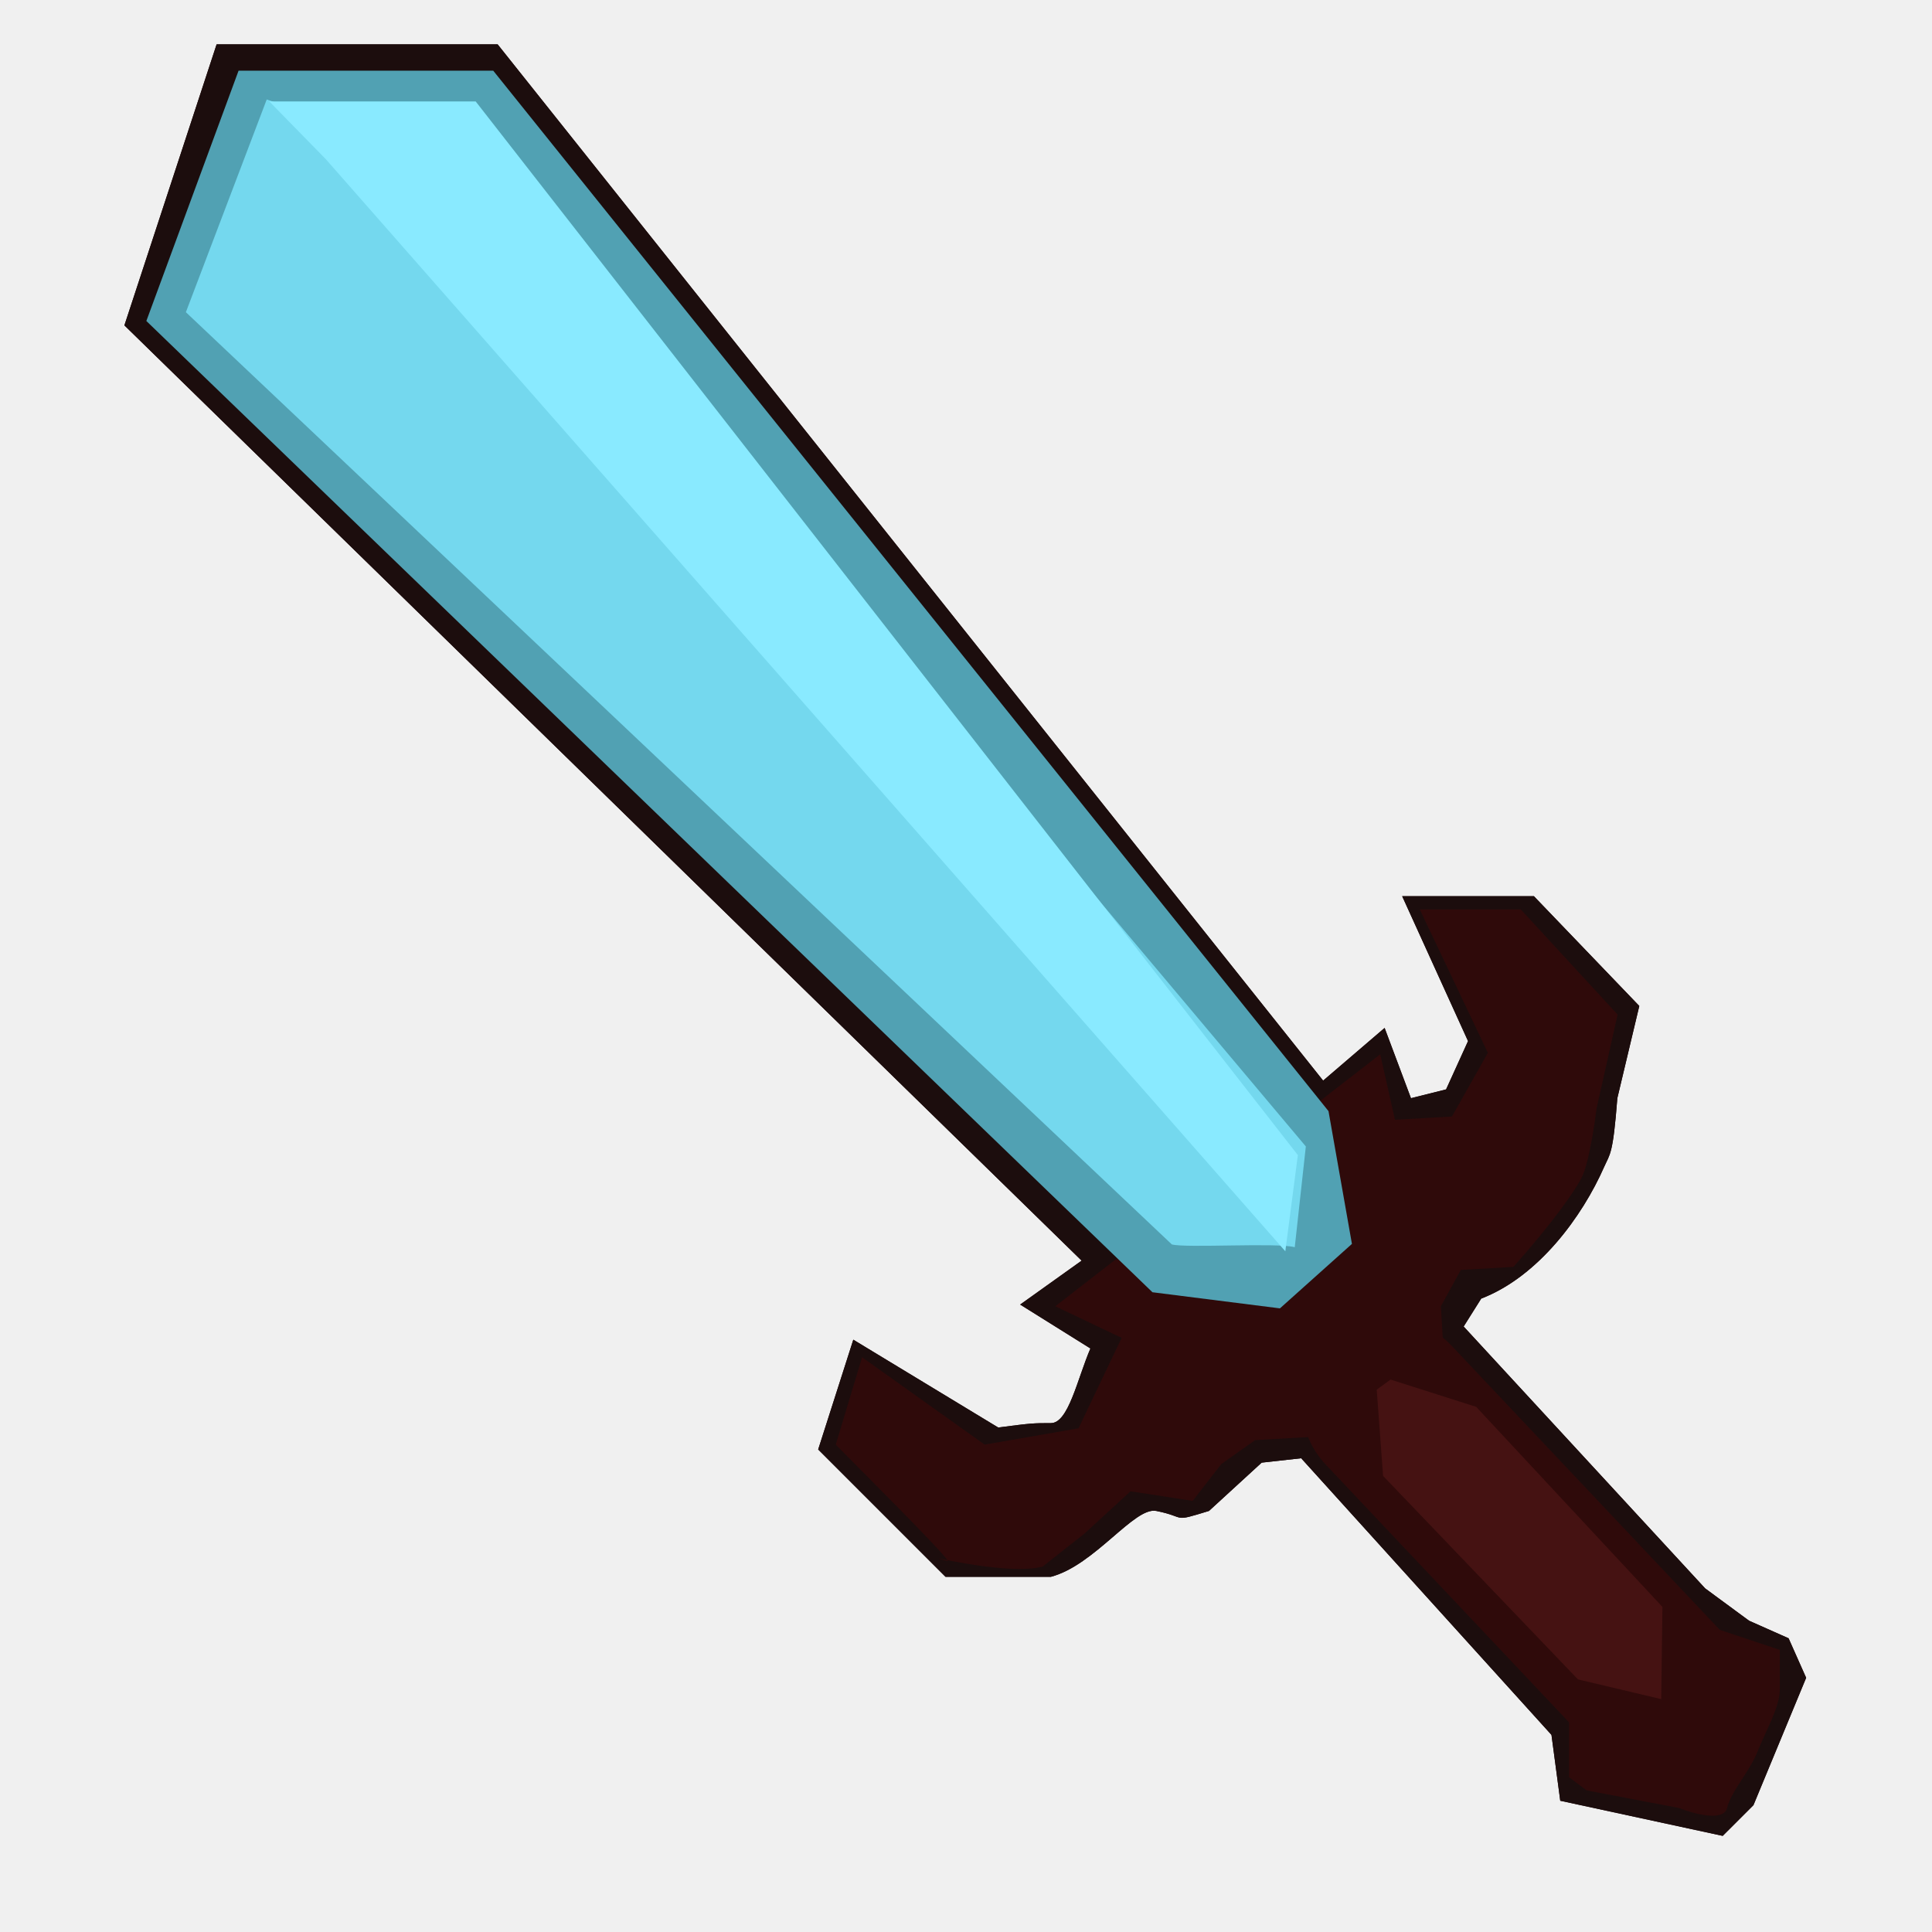
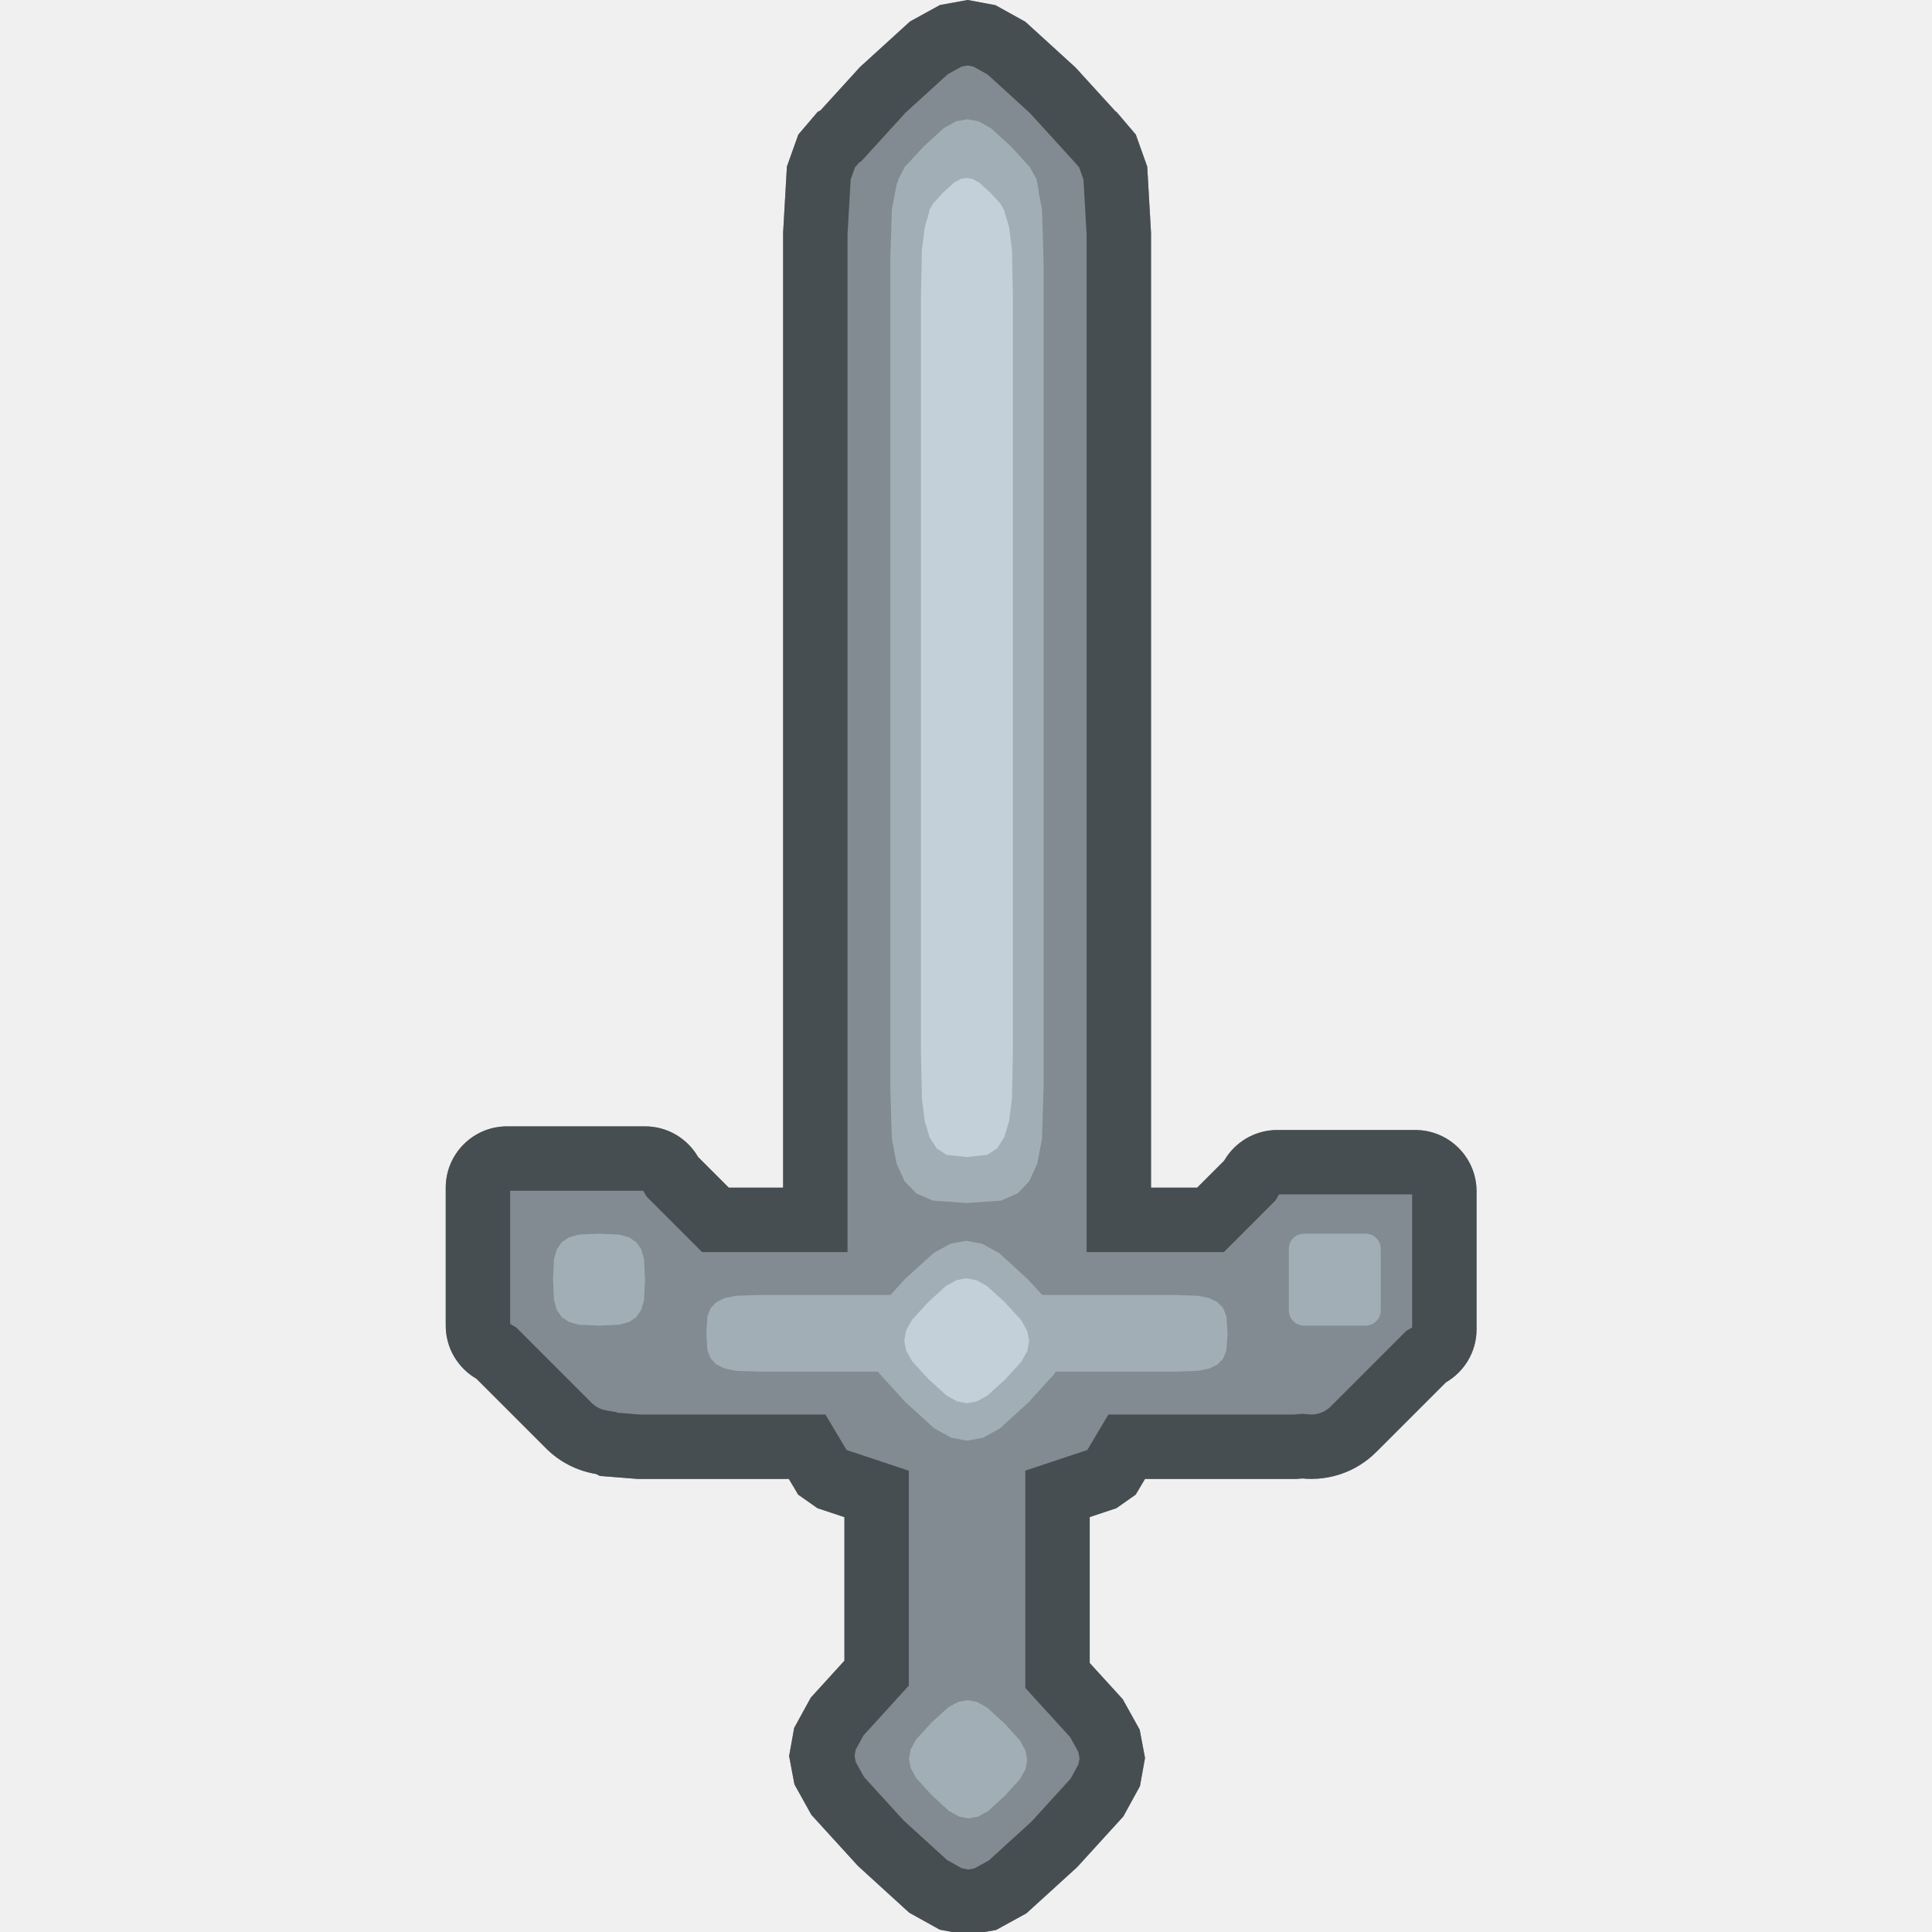
- <svg xmlns="http://www.w3.org/2000/svg" width="501" height="501" viewBox="0 0 501 501" fill="none">
-   <path d="M404.6 466.963L402.323 449.883L337.419 378.148L327.171 379.286L313.507 391.812C303.639 394.848 307.972 393.437 299.843 391.812C294.15 390.673 283.902 405.884 272.516 408.892H245.188L212.167 375.871L221.276 347.404L258.852 370.177C267.581 369.039 267.961 369.039 272.516 369.039C277.07 369.039 279.347 357.652 282.763 349.681L264.545 338.295L280.486 326.908L32.259 84.374L56.171 11.5H129.045L343.112 280.223L359.053 266.559L365.885 284.778L374.995 282.501L380.688 269.975L363.608 232.4H397.768L425.096 260.866L419.402 284.778C418.264 299.58 417.5 299.151 415.986 302.588C410.293 315.522 398.907 331.055 384.104 336.748L379.549 343.988L442.176 411.899L453.562 420.278L463.81 424.833L468.365 435.081L454.701 468.102L446.73 476.072L404.6 466.963Z" fill="#200707" />
-   <path d="M343.774 379.781C335.265 370.766 335.675 356.559 344.69 348.05V348.05C353.705 339.54 367.912 339.95 376.422 348.965L445.687 422.348C454.197 431.363 453.787 445.57 444.771 454.079V454.079C435.756 462.589 421.549 462.179 413.04 453.164L343.774 379.781Z" fill="#2F0A0A" />
-   <path d="M406.877 460.862V444.92L441.037 421.009L461.533 427.84V438.088C461.533 442.643 458.117 448.336 455.839 454.03C453.562 459.723 449.007 464.278 447.869 468.832C446.958 472.476 439.139 470.35 435.343 468.832L411.432 464.278L406.877 460.862Z" fill="#2F0A0A" />
-   <path d="M358.658 382.73L356.723 356.513L382.806 364.825L431.095 416.699L430.783 440.609L409.194 435.496L358.658 382.73Z" fill="#451212" />
-   <path d="M340.247 372.597L325.469 373.449L316.703 379.657L309.27 389.21L293.158 386.718L281.244 397.67L270.335 406.282C263.424 407.932 250.773 405.582 245.664 404.569C245.788 404.77 245.795 404.86 245.669 404.823C242.39 403.879 243.009 404.043 245.664 404.569C244.065 401.987 223.061 381.062 216.722 374.612L223.554 351.959L255.332 374.612L279.671 370.387L290.864 346.931L273.654 338.735L357.915 273.391L361.739 290.379L376.517 289.527L385.83 273.022L368.163 235.816L394.352 235.816L419.475 263.098L414.03 287.364C413.513 291.575 412.076 300.935 410.467 304.677C408.858 308.42 402.093 317.706 392.452 328.527L378.811 329.314L373.652 338.735L374.176 347.83L340.247 372.597Z" fill="#2F0A0A" />
-   <path d="M37.952 83.236L298.851 335.102L331.908 339.282L350.578 322.563L344.502 288.137L127.906 18.332L61.864 18.332L37.952 83.236Z" fill="#51A1B3" />
-   <path d="M335.752 323.424C331.225 322.182 307.5 323.693 303.878 322.7L48.2 80.958L69.168 25.794L126.811 45.327L338.624 297.294L335.752 323.424Z" fill="#74D8EE" />
-   <path d="M123.351 26.302L69.834 26.302L84.516 41.308L333.305 324.477L336.555 299.534L123.351 26.302Z" fill="#89EAFF" />
-   <path d="M404.6 466.963L402.323 449.883L337.419 378.148L327.171 379.287L313.507 391.812C303.639 394.848 307.972 393.437 299.843 391.812C294.15 390.673 283.902 405.884 272.516 408.892H245.188L212.167 375.871L221.276 347.404L258.852 370.177C267.581 369.039 267.961 369.039 272.516 369.039C277.07 369.039 279.347 357.652 282.763 349.681L264.545 338.295L280.486 326.908L32.259 84.374L56.171 11.5H129.045L343.112 280.223L359.054 266.559L365.885 284.778L374.995 282.501L380.688 269.975L363.608 232.4H397.768L425.096 260.866L419.402 284.778C418.264 299.58 417.5 299.151 415.986 302.588C410.293 315.522 398.907 331.055 384.104 336.748L379.549 343.988L442.176 411.899L453.562 420.278L463.81 424.833L468.365 435.081L454.701 468.102L446.73 476.072L404.6 466.963Z" fill="#1C0D0D" />
-   <path d="M343.774 379.781C335.265 370.766 335.675 356.559 344.69 348.05V348.05C353.705 339.54 367.912 339.95 376.422 348.965L445.687 422.348C454.197 431.363 453.787 445.57 444.771 454.079V454.079C435.756 462.589 421.549 462.179 413.04 453.164L343.774 379.781Z" fill="#2F0A0A" />
-   <path d="M406.877 460.862V444.92L441.037 421.009L461.533 427.84V438.088C461.533 442.643 458.117 448.336 455.839 454.03C453.562 459.723 449.007 464.278 447.869 468.832C446.958 472.476 439.139 470.35 435.343 468.832L411.432 464.278L406.877 460.862Z" fill="#2F0A0A" />
-   <path d="M358.658 382.73L356.723 356.513L382.806 364.825L431.095 416.699L430.783 440.609L409.194 435.496L358.658 382.73Z" fill="#451212" />
-   <path d="M340.247 372.597L325.469 373.449L316.703 379.657L309.27 389.21L293.158 386.718L281.244 397.67L270.335 406.282C263.424 407.932 250.773 405.582 245.664 404.569C245.788 404.77 245.795 404.86 245.669 404.823C242.39 403.879 243.009 404.043 245.664 404.569C244.065 401.987 223.061 381.062 216.722 374.612L223.554 351.959L255.332 374.612L279.671 370.387L290.864 346.931L273.654 338.735L357.915 273.391L361.739 290.379L376.517 289.527L385.83 273.022L368.163 235.816L394.352 235.816L419.475 263.098L414.03 287.364C413.513 291.575 412.076 300.935 410.467 304.677C408.858 308.42 402.093 317.706 392.452 328.527L378.811 329.314L373.652 338.735L374.176 347.83L340.247 372.597Z" fill="#2F0A0A" />
-   <path d="M37.952 83.236L298.851 335.102L331.908 339.282L350.578 322.563L344.502 288.137L127.906 18.332L61.864 18.332L37.952 83.236Z" fill="#51A1B3" />
-   <path d="M335.752 323.424C331.225 322.182 307.5 323.693 303.878 322.7L48.2 80.958L69.168 25.794L126.811 45.327L338.624 297.294L335.752 323.424Z" fill="#74D8EE" />
-   <path d="M123.351 26.302L69.834 26.302L84.516 41.308L333.305 324.477L336.555 299.534L123.351 26.302Z" fill="#89EAFF" />
+ <svg xmlns="http://www.w3.org/2000/svg" width="150" height="150" viewBox="0 0 150 150" fill="none">
+   <g clip-path="url(#clip0_1205_464)">
+     <mask id="path-1-inside-1_1205_464" fill="white">
+       <path d="M77.28 0.4L79.605 1.688L83.503 5.241L86.606 8.646L86.683 8.688L88.183 10.448L89.07 12.934L89.364 18.064V92.21H92.949L95.04 90.119C95.041 90.118 95.043 90.116 95.044 90.114C95.867 88.692 97.405 87.734 99.167 87.734H109.878C112.507 87.734 114.638 89.865 114.639 92.494V103.206C114.639 104.968 113.68 106.505 112.257 107.328C112.256 107.329 112.255 107.331 112.254 107.332L106.855 112.73C105.283 114.303 103.16 114.988 101.107 114.787L100.659 114.823H88.899L88.173 116.043L86.673 117.097L84.605 117.785V129.114L87.169 131.927L88.484 134.293L88.898 136.485L88.506 138.673L87.215 141.026L83.63 144.963L79.692 148.548L77.34 149.84L75.151 150.231L72.96 149.817L70.594 148.502L66.62 144.878L62.996 140.904L61.681 138.538L61.267 136.347L61.658 134.158L62.95 131.805L65.561 128.936V117.792L63.471 117.097L61.97 116.043L61.244 114.823H49.483L46.575 114.591L46.273 114.439C44.851 114.205 43.487 113.542 42.391 112.446L36.988 107.044C35.566 106.221 34.608 104.684 34.607 102.922V92.21C34.608 89.581 36.739 87.45 39.368 87.45H50.079C51.84 87.45 53.377 88.407 54.2 89.829L56.581 92.21H60.801V18.064L61.095 12.934L61.982 10.448L63.482 8.688L63.717 8.558L66.769 5.206L70.653 1.669L72.972 0.392L75.125 0L77.28 0.4Z" />
+     </mask>
+     <path d="M77.28 0.4L79.605 1.688L83.503 5.241L86.606 8.646L86.683 8.688L88.183 10.448L89.07 12.934L89.364 18.064V92.21H92.949L95.04 90.119C95.041 90.118 95.043 90.116 95.044 90.114C95.867 88.692 97.405 87.734 99.167 87.734H109.878C112.507 87.734 114.638 89.865 114.639 92.494V103.206C114.639 104.968 113.68 106.505 112.257 107.328C112.256 107.329 112.255 107.331 112.254 107.332L106.855 112.73C105.283 114.303 103.16 114.988 101.107 114.787L100.659 114.823H88.899L88.173 116.043L86.673 117.097L84.605 117.785V129.114L87.169 131.927L88.484 134.293L88.898 136.485L88.506 138.673L87.215 141.026L83.63 144.963L79.692 148.548L77.34 149.84L75.151 150.231L72.96 149.817L70.594 148.502L66.62 144.878L62.996 140.904L61.681 138.538L61.267 136.347L61.658 134.158L62.95 131.805L65.561 128.936V117.792L63.471 117.097L61.97 116.043L61.244 114.823H49.483L46.575 114.591L46.273 114.439C44.851 114.205 43.487 113.542 42.391 112.446L36.988 107.044C35.566 106.221 34.608 104.684 34.607 102.922V92.21C34.608 89.581 36.739 87.45 39.368 87.45H50.079C51.84 87.45 53.377 88.407 54.2 89.829L56.581 92.21H60.801V18.064L61.095 12.934L61.982 10.448L63.482 8.688L63.717 8.558L66.769 5.206L70.653 1.669L72.972 0.392L75.125 0L77.28 0.4Z" fill="#818B91" />
+     <path d="M77.28 0.4L79.703 -3.974L78.992 -4.367L78.194 -4.516L77.28 0.4ZM79.605 1.688L82.973 -2.008L82.54 -2.403L82.027 -2.687L79.605 1.688ZM83.503 5.241L87.198 1.873L87.042 1.702L86.871 1.546L83.503 5.241ZM86.606 8.646L82.911 12.014L83.452 12.607L84.15 13L86.606 8.646ZM86.683 8.688L90.488 5.445L89.912 4.77L89.139 4.334L86.683 8.688ZM88.183 10.448L92.891 8.766L92.583 7.903L91.988 7.205L88.183 10.448ZM89.07 12.934L94.062 12.648L94.021 11.929L93.779 11.252L89.07 12.934ZM89.364 18.064H94.364V17.921L94.356 17.779L89.364 18.064ZM89.364 92.21H84.364V97.21H89.364V92.21ZM92.949 92.21V97.21H95.02L96.485 95.746L92.949 92.21ZM95.044 90.114L98.577 93.653L99.042 93.188L99.372 92.618L95.044 90.114ZM114.639 92.494H119.639V92.494L114.639 92.494ZM114.639 103.206L119.639 103.206V103.206H114.639ZM112.257 107.328L109.754 103L109.184 103.329L108.719 103.795L112.257 107.328ZM112.254 107.332L115.789 110.868L115.79 110.867L112.254 107.332ZM101.107 114.787L101.594 109.811L101.15 109.767L100.706 109.803L101.107 114.787ZM100.659 114.823V119.823H100.86L101.061 119.807L100.659 114.823ZM88.899 114.823V109.823H86.058L84.604 112.264L88.899 114.823ZM88.173 116.043L91.047 120.134L91.921 119.52L92.469 118.602L88.173 116.043ZM86.673 117.097L88.252 121.841L88.947 121.609L89.547 121.188L86.673 117.097ZM84.605 117.785L83.025 113.041L79.605 114.18V117.785H84.605ZM84.605 129.114H79.605V131.052L80.91 132.483L84.605 129.114ZM87.169 131.927L91.539 129.497L91.256 128.988L90.864 128.558L87.169 131.927ZM88.484 134.293L93.397 133.365L93.247 132.57L92.855 131.864L88.484 134.293ZM88.898 136.485L93.82 137.369L93.983 136.462L93.812 135.557L88.898 136.485ZM88.506 138.673L92.89 141.078L93.283 140.361L93.427 139.556L88.506 138.673ZM87.215 141.026L90.912 144.393L91.312 143.953L91.599 143.431L87.215 141.026ZM83.63 144.963L86.996 148.66L87.169 148.503L87.327 148.329L83.63 144.963ZM79.692 148.548L82.099 152.93L82.62 152.645L83.058 152.245L79.692 148.548ZM77.34 149.84L78.221 154.762L79.028 154.617L79.747 154.222L77.34 149.84ZM75.151 150.231L74.223 155.145L75.127 155.315L76.032 155.153L75.151 150.231ZM72.96 149.817L70.531 154.187L71.237 154.58L72.032 154.73L72.96 149.817ZM70.594 148.502L67.225 152.196L67.655 152.589L68.164 152.872L70.594 148.502ZM66.62 144.878L62.926 148.247L63.081 148.417L63.251 148.572L66.62 144.878ZM62.996 140.904L58.626 143.334L58.909 143.843L59.302 144.274L62.996 140.904ZM61.681 138.538L56.768 139.466L56.918 140.261L57.311 140.968L61.681 138.538ZM61.267 136.347L56.345 135.466L56.183 136.371L56.353 137.275L61.267 136.347ZM61.658 134.158L57.275 131.752L56.881 132.471L56.736 133.277L61.658 134.158ZM62.95 131.805L59.252 128.439L58.853 128.878L58.567 129.399L62.95 131.805ZM65.561 128.936L69.259 132.301L70.561 130.87V128.936H65.561ZM65.561 117.792H70.561V114.186L67.139 113.047L65.561 117.792ZM63.471 117.097L60.598 121.189L61.198 121.61L61.893 121.841L63.471 117.097ZM61.97 116.043L57.673 118.599L58.22 119.52L59.097 120.135L61.97 116.043ZM61.244 114.823L65.541 112.267L64.088 109.823H61.244V114.823ZM49.483 114.823L49.085 119.807L49.284 119.823H49.483V114.823ZM46.575 114.591L44.339 119.063L45.208 119.498L46.177 119.575L46.575 114.591ZM46.273 114.439L48.508 109.967L47.832 109.629L47.086 109.506L46.273 114.439ZM42.391 112.446L38.855 115.982L38.855 115.982L42.391 112.446ZM36.988 107.044L40.524 103.508L40.06 103.044L39.492 102.716L36.988 107.044ZM34.607 102.922H29.607V102.922L34.607 102.922ZM34.607 92.21L29.607 92.21V92.21H34.607ZM50.079 87.45L50.079 82.45H50.079V87.45ZM54.2 89.829L49.873 92.335L50.202 92.901L50.665 93.365L54.2 89.829ZM56.581 92.21L53.045 95.746L54.51 97.21H56.581V92.21ZM60.801 92.21V97.21H65.801V92.21H60.801ZM60.801 18.064L55.809 17.779L55.801 17.921V18.064H60.801ZM61.095 12.934L56.386 11.252L56.144 11.929L56.103 12.648L61.095 12.934ZM61.982 10.448L58.177 7.205L57.582 7.903L57.274 8.766L61.982 10.448ZM63.482 8.688L61.045 4.323L60.26 4.761L59.677 5.445L63.482 8.688ZM63.717 8.558L66.154 12.923L66.865 12.526L67.413 11.925L63.717 8.558ZM66.769 5.206L63.403 1.509L63.23 1.667L63.073 1.839L66.769 5.206ZM70.653 1.669L68.24 -2.71L67.723 -2.425L67.287 -2.028L70.653 1.669ZM72.972 0.392L72.077 -4.528L71.274 -4.382L70.559 -3.988L72.972 0.392ZM75.125 0L76.038 -4.916L75.135 -5.084L74.23 -4.919L75.125 0ZM77.28 0.4L74.858 4.774L77.182 6.062L79.605 1.688L82.027 -2.687L79.703 -3.974L77.28 0.4ZM79.605 1.688L76.236 5.383L80.135 8.936L83.503 5.241L86.871 1.546L82.973 -2.008L79.605 1.688ZM83.503 5.241L79.808 8.61L82.911 12.014L86.606 8.646L90.301 5.277L87.198 1.873L83.503 5.241ZM86.606 8.646L84.15 13L84.226 13.043L86.683 8.688L89.139 4.334L89.063 4.291L86.606 8.646ZM86.683 8.688L82.877 11.932L84.377 13.692L88.183 10.448L91.988 7.205L90.488 5.445L86.683 8.688ZM88.183 10.448L83.474 12.13L84.362 14.615L89.07 12.934L93.779 11.252L92.891 8.766L88.183 10.448ZM89.07 12.934L84.079 13.22L84.372 18.35L89.364 18.064L94.356 17.779L94.062 12.648L89.07 12.934ZM89.364 18.064H84.364V92.21H89.364H94.364V18.064H89.364ZM89.364 92.21V97.21H92.949V92.21V87.21H89.364V92.21ZM92.949 92.21L96.485 95.746L98.576 93.655L95.04 90.119L91.504 86.584L89.414 88.674L92.949 92.21ZM95.04 90.119L98.576 93.655C98.628 93.603 98.674 93.553 98.716 93.508C98.758 93.463 98.796 93.42 98.829 93.382C98.862 93.343 98.892 93.308 98.918 93.276C98.944 93.244 98.966 93.215 98.986 93.19C99.005 93.165 99.022 93.143 99.037 93.124C99.05 93.105 99.062 93.089 99.071 93.077C99.08 93.065 99.088 93.055 99.092 93.049C99.094 93.046 99.096 93.044 99.097 93.042C99.097 93.041 99.098 93.041 99.098 93.04C99.098 93.04 99.098 93.04 99.099 93.04C99.099 93.04 99.099 93.04 99.099 93.04C99.099 93.04 99.099 93.04 99.099 93.04C99.099 93.04 99.099 93.04 99.099 93.04C99.099 93.04 99.098 93.041 99.097 93.042C99.096 93.043 99.094 93.046 99.092 93.049C99.088 93.055 99.081 93.064 99.072 93.076C99.063 93.089 99.051 93.105 99.037 93.123C99.023 93.142 99.006 93.164 98.987 93.189C98.967 93.214 98.944 93.243 98.918 93.275C98.893 93.306 98.863 93.342 98.83 93.38C98.797 93.419 98.759 93.461 98.717 93.506C98.676 93.552 98.629 93.601 98.577 93.653L95.044 90.114L91.511 86.576C91.459 86.628 91.412 86.677 91.37 86.723C91.328 86.768 91.29 86.811 91.257 86.849C91.224 86.888 91.194 86.924 91.168 86.956C91.142 86.988 91.119 87.017 91.099 87.042C91.079 87.067 91.062 87.09 91.048 87.108C91.034 87.127 91.022 87.143 91.013 87.156C91.004 87.168 90.997 87.178 90.993 87.184C90.99 87.187 90.988 87.19 90.987 87.191C90.987 87.192 90.986 87.193 90.986 87.193C90.986 87.193 90.986 87.193 90.986 87.194C90.986 87.194 90.985 87.194 90.985 87.194C90.985 87.194 90.986 87.193 90.987 87.192C90.988 87.19 90.99 87.188 90.992 87.185C90.996 87.179 91.003 87.169 91.012 87.158C91.02 87.145 91.032 87.13 91.046 87.111C91.06 87.093 91.077 87.071 91.096 87.046C91.116 87.021 91.138 86.992 91.164 86.961C91.19 86.929 91.219 86.894 91.252 86.855C91.285 86.817 91.323 86.775 91.364 86.73C91.406 86.684 91.453 86.635 91.504 86.584L95.04 90.119ZM95.044 90.114L99.372 92.618C99.352 92.652 99.326 92.678 99.293 92.698C99.252 92.722 99.203 92.734 99.167 92.734V87.734V82.734C95.548 82.734 92.396 84.707 90.716 87.61L95.044 90.114ZM99.167 87.734V92.734H109.878V87.734V82.734H99.167V87.734ZM109.878 87.734V92.734C109.746 92.734 109.639 92.628 109.639 92.495L114.639 92.494L119.639 92.494C119.638 87.103 115.267 82.734 109.878 82.734V87.734ZM114.639 92.494H109.639V103.206H114.639H119.639V92.494H114.639ZM114.639 103.206L109.639 103.206C109.639 103.168 109.651 103.119 109.676 103.078C109.696 103.044 109.721 103.019 109.754 103L112.257 107.328L114.76 111.656C117.661 109.979 119.638 106.83 119.639 103.206L114.639 103.206ZM112.257 107.328L108.719 103.795C108.593 103.921 108.489 104.038 108.405 104.14C108.363 104.191 108.325 104.238 108.292 104.282C108.259 104.325 108.229 104.365 108.204 104.4C108.179 104.435 108.157 104.466 108.138 104.493C108.12 104.519 108.105 104.542 108.093 104.559C108.082 104.577 108.072 104.591 108.067 104.6C108.064 104.604 108.062 104.608 108.06 104.61C108.059 104.611 108.059 104.612 108.059 104.612C108.058 104.613 108.058 104.613 108.058 104.613C108.058 104.613 108.058 104.613 108.058 104.613C108.058 104.613 108.058 104.613 108.058 104.613C108.058 104.613 108.058 104.613 108.058 104.613C108.058 104.613 108.059 104.612 108.06 104.61C108.062 104.608 108.064 104.604 108.067 104.6C108.072 104.591 108.081 104.577 108.093 104.56C108.105 104.542 108.12 104.519 108.138 104.493C108.156 104.467 108.178 104.435 108.204 104.401C108.229 104.366 108.258 104.326 108.291 104.283C108.325 104.239 108.362 104.192 108.405 104.141C108.489 104.04 108.593 103.922 108.718 103.797L112.254 107.332L115.79 110.867C115.915 110.742 116.02 110.624 116.104 110.522C116.146 110.471 116.184 110.423 116.218 110.38C116.251 110.337 116.28 110.297 116.306 110.262C116.331 110.227 116.353 110.195 116.372 110.169C116.39 110.142 116.405 110.119 116.417 110.101C116.429 110.084 116.438 110.07 116.444 110.061C116.447 110.056 116.449 110.053 116.45 110.051C116.451 110.049 116.452 110.049 116.452 110.048C116.452 110.048 116.452 110.047 116.453 110.047C116.453 110.047 116.453 110.047 116.453 110.047C116.453 110.047 116.452 110.048 116.451 110.05C116.449 110.052 116.447 110.056 116.444 110.06C116.439 110.068 116.43 110.082 116.418 110.1C116.407 110.117 116.391 110.14 116.373 110.166C116.355 110.192 116.333 110.223 116.308 110.258C116.283 110.293 116.254 110.333 116.221 110.376C116.187 110.419 116.15 110.466 116.108 110.517C116.024 110.618 115.92 110.736 115.795 110.861L112.257 107.328ZM112.254 107.332L108.718 103.796L103.32 109.195L106.855 112.73L110.391 116.266L115.789 110.868L112.254 107.332ZM106.855 112.73L103.32 109.195C102.851 109.664 102.223 109.872 101.594 109.811L101.107 114.787L100.621 119.763C104.097 120.103 107.716 118.941 110.391 116.266L106.855 112.73ZM101.107 114.787L100.706 109.803L100.257 109.839L100.659 114.823L101.061 119.807L101.509 119.771L101.107 114.787ZM100.659 114.823V109.823H88.899V114.823V119.823H100.659V114.823ZM88.899 114.823L84.604 112.264L83.877 113.484L88.173 116.043L92.469 118.602L93.195 117.382L88.899 114.823ZM88.173 116.043L85.299 111.952L83.799 113.005L86.673 117.097L89.547 121.188L91.047 120.134L88.173 116.043ZM86.673 117.097L85.094 112.353L83.025 113.041L84.605 117.785L86.184 122.529L88.252 121.841L86.673 117.097ZM84.605 117.785H79.605V129.114H84.605H89.605V117.785H84.605ZM84.605 129.114L80.91 132.483L83.474 135.296L87.169 131.927L90.864 128.558L88.299 125.745L84.605 129.114ZM87.169 131.927L82.799 134.356L84.114 136.722L88.484 134.293L92.855 131.864L91.539 129.497L87.169 131.927ZM88.484 134.293L83.571 135.221L83.985 137.413L88.898 136.485L93.812 135.557L93.397 133.365L88.484 134.293ZM88.898 136.485L83.977 135.602L83.585 137.79L88.506 138.673L93.427 139.556L93.82 137.369L88.898 136.485ZM88.506 138.673L84.122 136.268L82.831 138.622L87.215 141.026L91.599 143.431L92.89 141.078L88.506 138.673ZM87.215 141.026L83.518 137.66L79.933 141.596L83.63 144.963L87.327 148.329L90.912 144.393L87.215 141.026ZM83.63 144.963L80.264 141.266L76.326 144.851L79.692 148.548L83.058 152.245L86.996 148.66L83.63 144.963ZM79.692 148.548L77.285 144.165L74.933 145.457L77.34 149.84L79.747 154.222L82.099 152.93L79.692 148.548ZM77.34 149.84L76.459 144.918L74.271 145.31L75.151 150.231L76.032 155.153L78.221 154.762L77.34 149.84ZM75.151 150.231L76.08 145.318L73.888 144.904L72.96 149.817L72.032 154.73L74.223 155.145L75.151 150.231ZM72.96 149.817L75.389 145.447L73.023 144.132L70.594 148.502L68.164 152.872L70.531 154.187L72.96 149.817ZM70.594 148.502L73.963 144.808L69.989 141.184L66.62 144.878L63.251 148.572L67.225 152.196L70.594 148.502ZM66.62 144.878L70.314 141.509L66.69 137.535L62.996 140.904L59.302 144.274L62.926 148.247L66.62 144.878ZM62.996 140.904L67.366 138.475L66.051 136.109L61.681 138.538L57.311 140.968L58.626 143.334L62.996 140.904ZM61.681 138.538L66.594 137.61L66.18 135.418L61.267 136.347L56.353 137.275L56.768 139.466L61.681 138.538ZM61.267 136.347L66.188 137.227L66.58 135.039L61.658 134.158L56.736 133.277L56.345 135.466L61.267 136.347ZM61.658 134.158L66.041 136.564L67.333 134.211L62.95 131.805L58.567 129.399L57.275 131.752L61.658 134.158ZM62.95 131.805L66.648 135.17L69.259 132.301L65.561 128.936L61.864 125.57L59.252 128.439L62.95 131.805ZM65.561 128.936H70.561V117.792H65.561H60.562V128.936H65.561ZM65.561 117.792L67.139 113.047L65.049 112.352L63.471 117.097L61.893 121.841L63.984 122.537L65.561 117.792ZM63.471 117.097L66.344 113.004L64.843 111.951L61.97 116.043L59.097 120.135L60.598 121.189L63.471 117.097ZM61.97 116.043L66.267 113.487L65.541 112.267L61.244 114.823L56.947 117.38L57.673 118.599L61.97 116.043ZM61.244 114.823V109.823H49.483V114.823V119.823H61.244V114.823ZM49.483 114.823L49.882 109.839L46.974 109.607L46.575 114.591L46.177 119.575L49.085 119.807L49.483 114.823ZM46.575 114.591L48.811 110.119L48.508 109.967L46.273 114.439L44.036 118.912L44.339 119.063L46.575 114.591ZM46.273 114.439L47.086 109.506C46.656 109.435 46.255 109.24 45.926 108.911L42.391 112.446L38.855 115.982C40.719 117.845 43.047 118.975 45.459 119.373L46.273 114.439ZM42.391 112.446L45.926 108.911L40.524 103.508L36.988 107.044L33.453 110.579L38.855 115.982L42.391 112.446ZM36.988 107.044L39.492 102.716C39.525 102.735 39.551 102.76 39.571 102.794C39.595 102.835 39.607 102.885 39.607 102.922L34.607 102.922L29.607 102.922C29.608 106.544 31.583 109.693 34.485 111.372L36.988 107.044ZM34.607 102.922H39.607V92.21H34.607H29.607V102.922H34.607ZM34.607 92.21L39.607 92.21C39.607 92.343 39.5 92.45 39.368 92.45V87.45V82.45C33.979 82.45 29.608 86.819 29.607 92.21L34.607 92.21ZM39.368 87.45V92.45H50.079V87.45V82.45H39.368V87.45ZM50.079 87.45L50.079 92.45C50.042 92.45 49.993 92.438 49.952 92.413C49.918 92.393 49.892 92.368 49.873 92.335L54.2 89.829L58.527 87.323C56.848 84.424 53.699 82.45 50.079 82.45L50.079 87.45ZM54.2 89.829L50.665 93.365L53.045 95.746L56.581 92.21L60.117 88.674L57.736 86.294L54.2 89.829ZM56.581 92.21V97.21H60.801V92.21V87.21H56.581V92.21ZM60.801 92.21H65.801V18.064H60.801H55.801V92.21H60.801ZM60.801 18.064L65.793 18.35L66.087 13.22L61.095 12.934L56.103 12.648L55.809 17.779L60.801 18.064ZM61.095 12.934L65.803 14.615L66.691 12.13L61.982 10.448L57.274 8.766L56.386 11.252L61.095 12.934ZM61.982 10.448L65.788 13.692L67.288 11.932L63.482 8.688L59.677 5.445L58.177 7.205L61.982 10.448ZM63.482 8.688L65.92 13.054L66.154 12.923L63.717 8.558L61.279 4.192L61.045 4.323L63.482 8.688ZM63.717 8.558L67.413 11.925L70.466 8.573L66.769 5.206L63.073 1.839L60.02 5.191L63.717 8.558ZM66.769 5.206L70.136 8.903L74.02 5.366L70.653 1.669L67.287 -2.028L63.403 1.509L66.769 5.206ZM70.653 1.669L73.066 6.048L75.385 4.771L72.972 0.392L70.559 -3.988L68.24 -2.71L70.653 1.669ZM72.972 0.392L73.866 5.311L76.02 4.919L75.125 0L74.23 -4.919L72.077 -4.528L72.972 0.392ZM75.125 0L74.212 4.916L76.367 5.316L77.28 0.4L78.194 -4.516L76.038 -4.916L75.125 0Z" fill="#474E52" mask="url(#path-1-inside-1_1205_464)" />
+     <path d="M71.71 11.376V11.376L73.288 9.938L74.231 9.419L75.106 9.259L75.982 9.422L76.926 9.945L78.51 11.389V11.389L79.954 12.973L80.477 13.918L80.64 14.793L80.481 15.669L79.961 16.611L78.523 18.19V18.19L76.945 19.628L76.002 20.147L75.127 20.306L74.251 20.144L73.307 19.621L71.723 18.177V18.177L70.279 16.593L69.756 15.648L69.593 14.773L69.752 13.897L70.272 12.955L71.71 11.376Z" fill="#A1AEB6" />
+     <path d="M54.84 103.517L54.924 102.195L55.181 101.554L55.614 101.1L56.242 100.788L57.13 100.603L58.961 100.542H91.183L93.014 100.603L93.902 100.788L94.53 101.1L94.963 101.554L95.219 102.195L95.304 103.517L95.219 104.839L94.963 105.48L94.53 105.933L93.902 106.246L93.014 106.431L91.183 106.492H58.961L57.13 106.431L56.242 106.246L55.614 105.933L55.181 105.48L54.924 104.839L54.84 103.517Z" fill="#A1AEB6" />
+     <path d="M100.064 96.971C100.064 96.314 100.597 95.781 101.255 95.781H106.015C106.672 95.781 107.205 96.314 107.205 96.971V101.731C107.205 102.389 106.672 102.922 106.015 102.922H101.255C100.597 102.922 100.064 102.389 100.064 101.731V96.971Z" fill="#A1AEB6" />
+     <path d="M72.317 133.743L73.623 132.556L74.404 132.129L75.13 132L75.859 132.139L76.645 132.578L77.967 133.785L79.174 135.108L79.612 135.895L79.75 136.623L79.621 137.35L79.194 138.13L78.005 139.435L76.7 140.623L75.918 141.05L75.192 141.179L74.464 141.039L73.677 140.601L72.355 139.394L71.149 138.071L70.711 137.284L70.572 136.556L70.701 135.829L71.129 135.048L72.317 133.743Z" fill="#A1AEB6" />
+     <path d="M69.121 20.231L69.244 16.253L69.613 14.326L70.238 12.962L71.146 12.022L72.427 11.466L75.072 11.282L77.717 11.466L78.998 12.022L79.905 12.962L80.53 14.326L80.9 16.253L81.022 20.231V84.452L80.9 88.429L80.53 90.356L79.905 91.72L78.998 92.66L77.717 93.216L75.072 93.4L72.427 93.216L71.146 92.66L70.238 91.72L69.613 90.356L69.244 88.429L69.121 84.452V20.231Z" fill="#A1AEB6" />
+     <path d="M71.501 23.023L71.575 19.391L71.796 17.632L72.172 16.386L72.716 15.528L73.485 15.02L75.072 14.852L76.659 15.02L77.427 15.528L77.972 16.386L78.347 17.632L78.569 19.391L78.642 23.023V81.659L78.569 85.291L78.347 87.05L77.972 88.296L77.427 89.154L76.659 89.662L75.072 89.83L73.485 89.662L72.716 89.154L72.172 88.296L71.796 87.05L71.575 85.291L71.501 81.659V23.023Z" fill="#C3CFD9" />
+     <path d="M70.263 99.303L72.478 97.287L73.801 96.559L75.03 96.337L76.26 96.567L77.588 97.303L79.815 99.335L81.847 101.562L82.583 102.89L82.813 104.121L82.591 105.35L81.864 106.672L79.847 108.887L77.632 110.904L76.309 111.631L75.08 111.853L73.85 111.623L72.522 110.887L70.294 108.856L68.263 106.628L67.527 105.3L67.297 104.07L67.519 102.841L68.246 101.518L70.263 99.303Z" fill="#A1AEB6" />
+     <path d="M72.06 101.1L73.444 99.84L74.271 99.385L75.039 99.246L75.808 99.39L76.638 99.85L78.03 101.12L79.3 102.512L79.76 103.342L79.904 104.111L79.765 104.879L79.31 105.706L78.05 107.09L76.666 108.351L75.839 108.806L75.071 108.945L74.302 108.801L73.472 108.34L72.08 107.071L70.81 105.678L70.35 104.849L70.206 104.079L70.345 103.311L70.799 102.485L72.06 101.1Z" fill="#C3CFD9" />
+     <path d="M42.938 99.351L43.012 97.764L43.234 96.995L43.609 96.451L44.153 96.076L44.922 95.854L46.509 95.781L48.095 95.854L48.864 96.076L49.408 96.451L49.784 96.995L50.005 97.764L50.079 99.351L50.005 100.938L49.784 101.707L49.408 102.251L48.864 102.626L48.095 102.848L46.509 102.922L44.922 102.848L44.153 102.626L43.609 102.251L43.234 101.707L43.012 100.938L42.938 99.351Z" fill="#A1AEB6" />
+     <path d="M73.217 14.954V14.954L74.069 14.178L74.579 13.897L75.052 13.812L75.525 13.9L76.036 14.183L76.894 14.965V14.965L77.675 15.822L77.959 16.333L78.047 16.807L77.962 17.28L77.681 17.789L76.905 18.642V18.642L76.052 19.419L75.543 19.699L75.07 19.785L74.596 19.696L74.085 19.413L73.228 18.631V18.631L72.446 17.774L72.163 17.263L72.074 16.789L72.16 16.316L72.44 15.807L73.217 14.954Z" fill="#C3CFD9" />
+   </g>
+   <defs>
+     <clipPath id="clip0_1205_464">
+       <rect width="150" height="150" fill="white" />
+     </clipPath>
+   </defs>
</svg>
